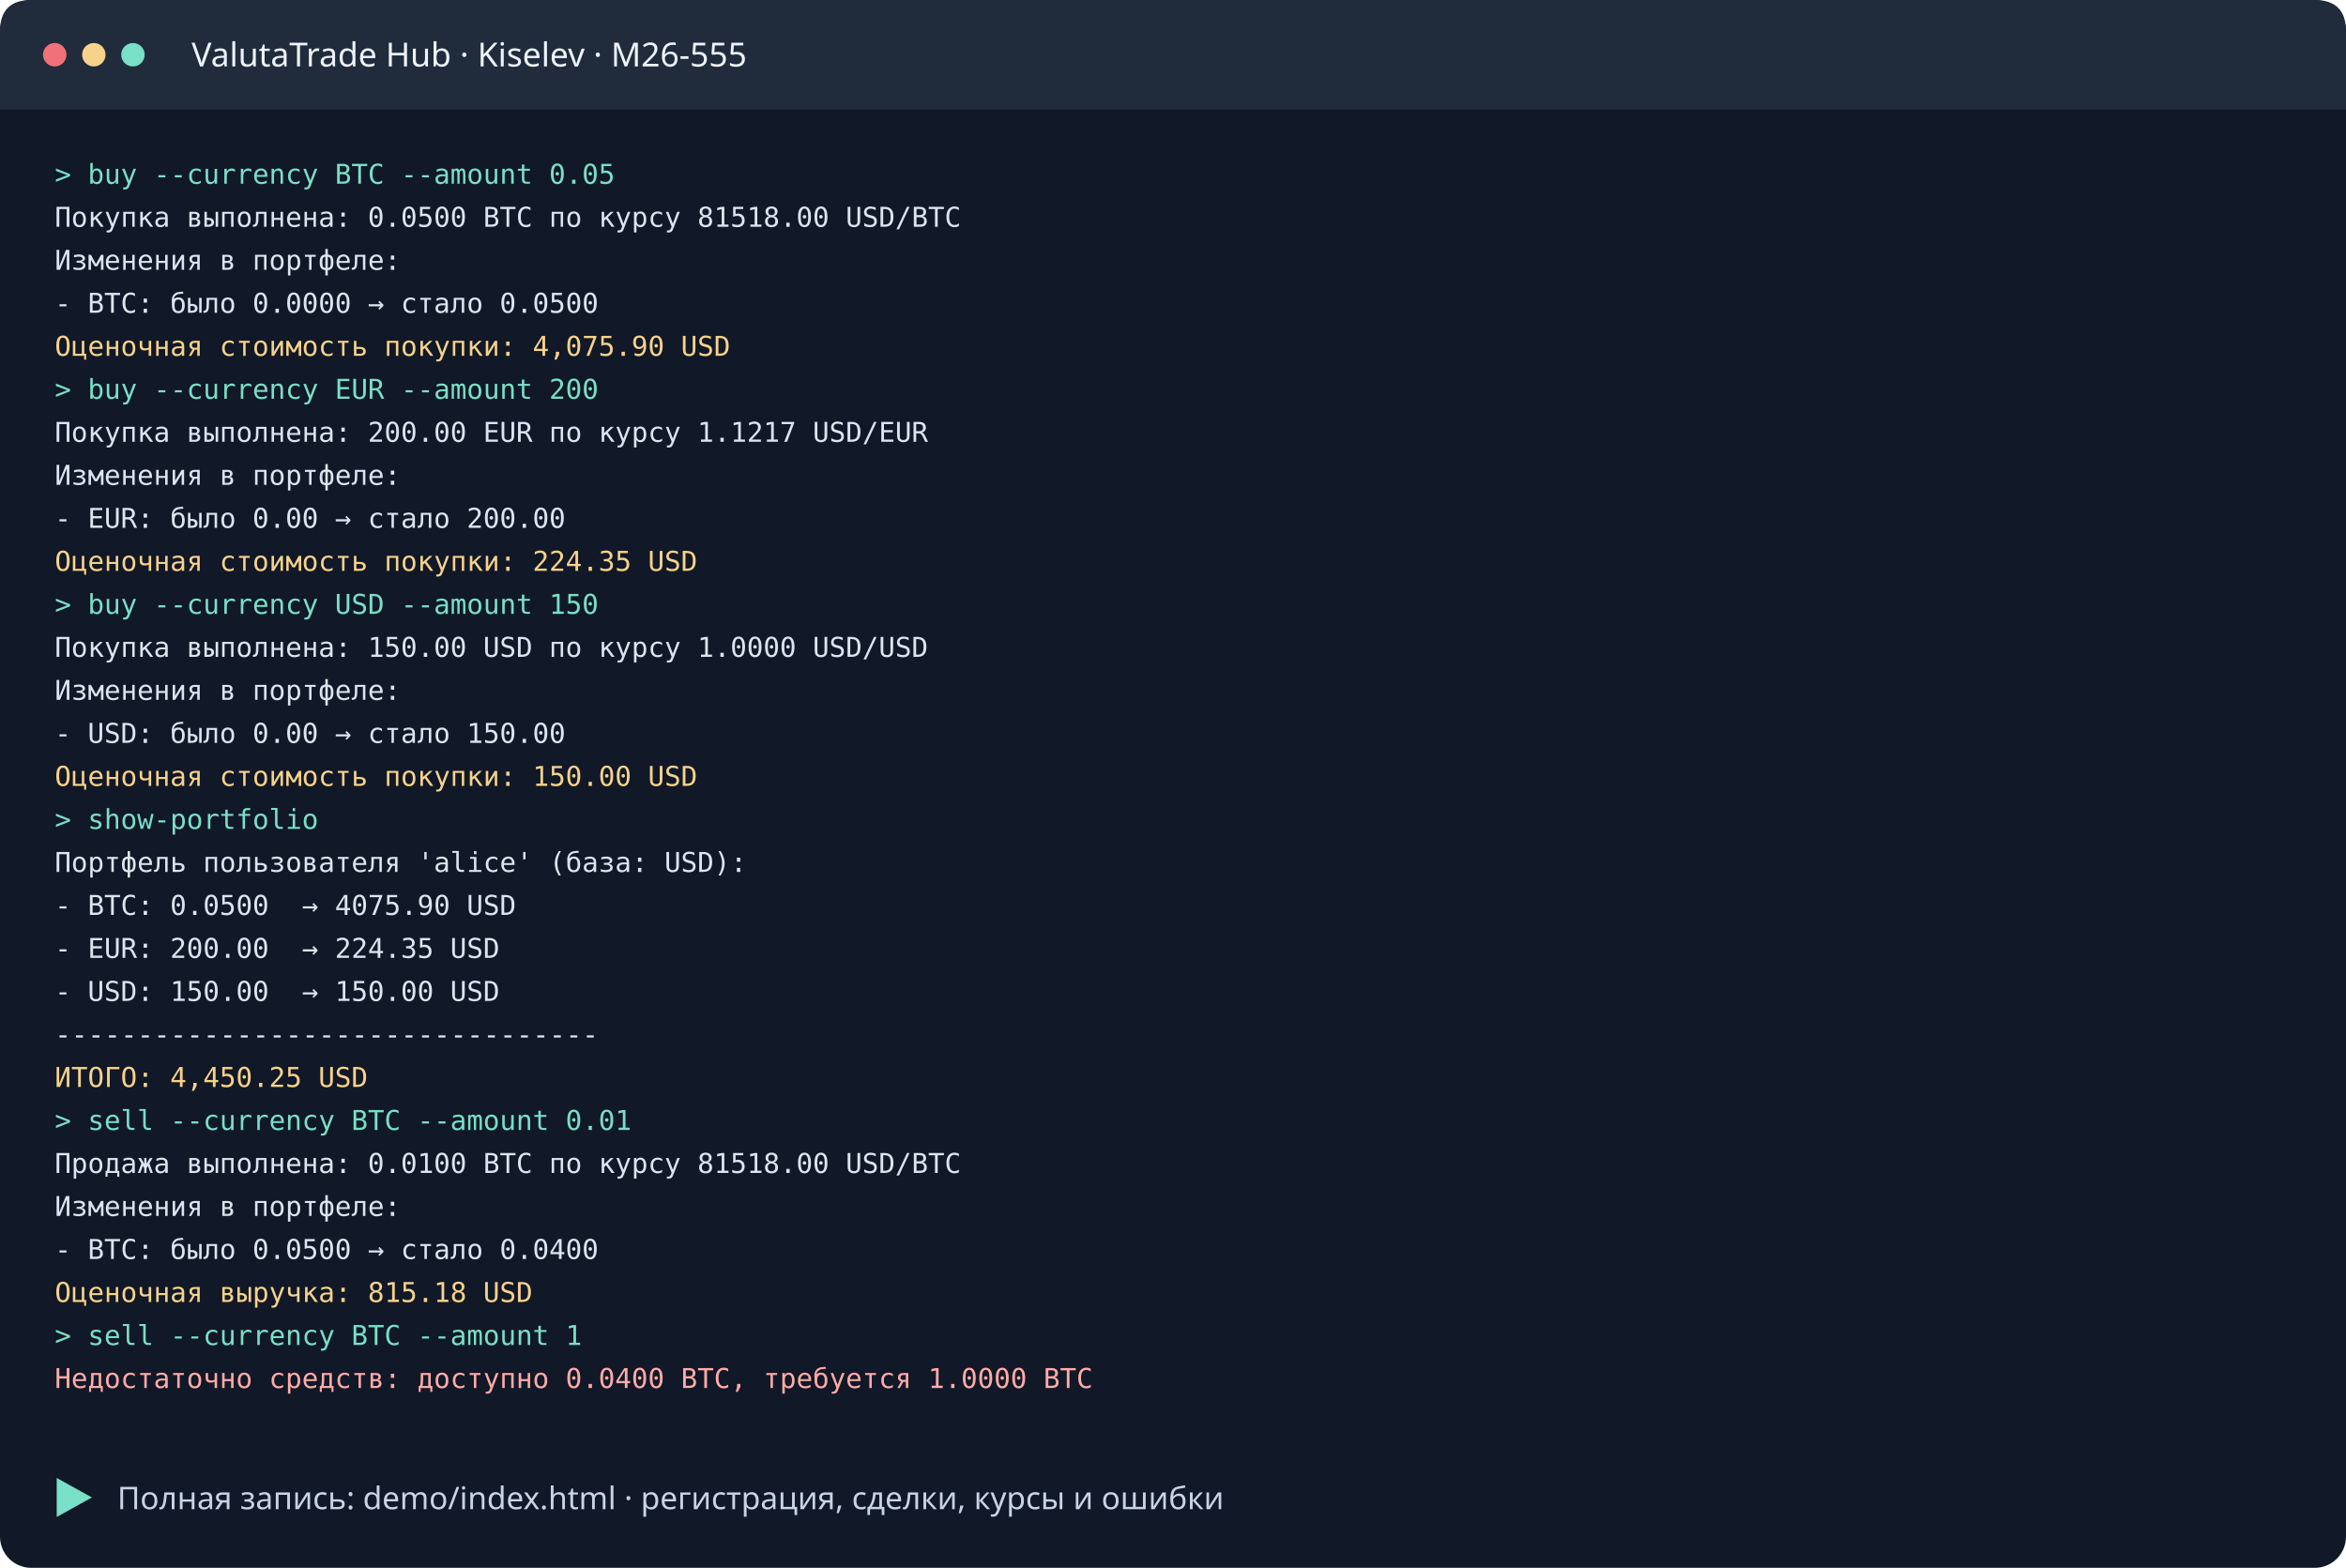
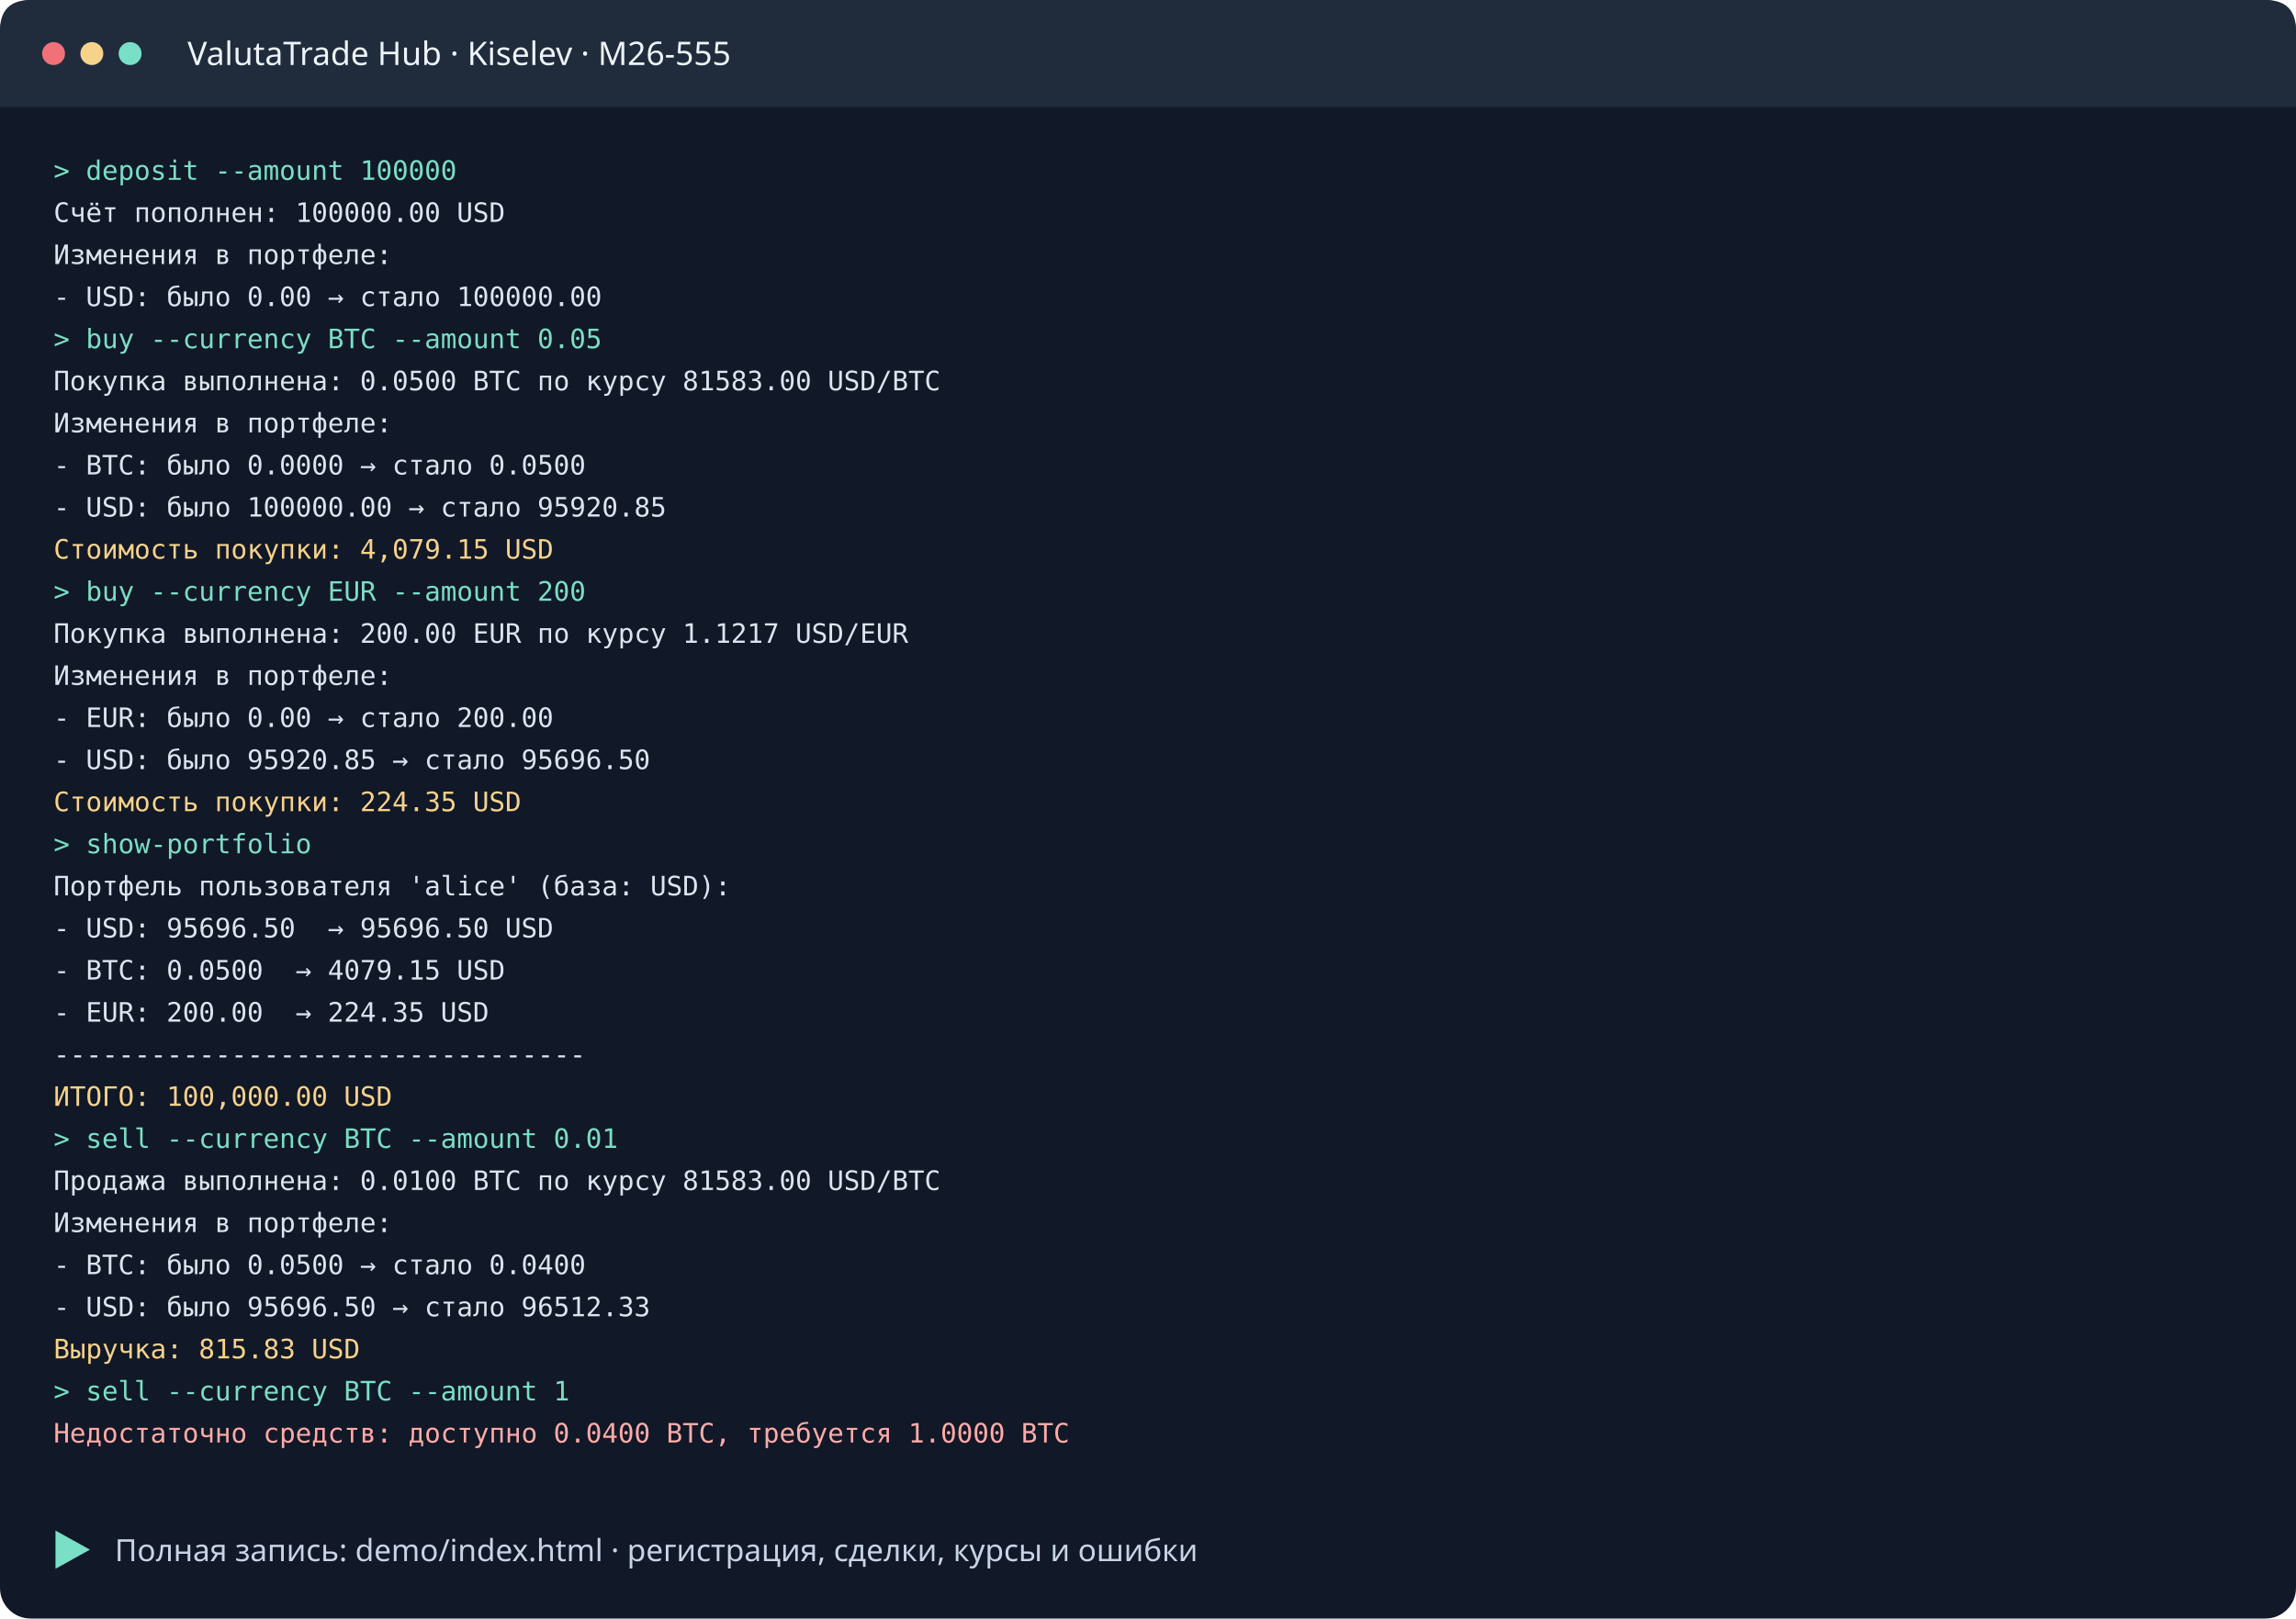
- <svg xmlns="http://www.w3.org/2000/svg" width="1200" height="802" viewBox="0 0 1200 802" role="img" aria-labelledby="title description">
-   <rect width="1200" height="802" rx="16" fill="#111827" />
+ <svg xmlns="http://www.w3.org/2000/svg" width="1200" height="846" viewBox="0 0 1200 846" role="img" aria-labelledby="title description">
+   <rect width="1200" height="846" rx="16" fill="#111827" />
  <path d="M16 0H1184Q1200 0 1200 16V56H0V16Q0 0 16 0" fill="#202c3c" />
  <circle cx="28" cy="28" r="6" fill="#f07178" />
  <circle cx="48" cy="28" r="6" fill="#f6d28b" />
  <circle cx="68" cy="28" r="6" fill="#79dfc6" />
  <text x="98" y="34" font-family="sans-serif" font-size="17" fill="#eef4ff">
ValutaTrade Hub · Kiselev · М26-555</text>
  <g font-family="Consolas, 'DejaVu Sans Mono', monospace" font-size="14" xml:space="preserve">
-     <text x="28" y="94" fill="#79dfc6">&gt; buy --currency BTC --amount 0.05</text>
-     <text x="28" y="116" fill="#dce4ef">Покупка выполнена: 0.0500 BTC по курсу 81518.00 USD/BTC</text>
+     <text x="28" y="94" fill="#79dfc6">&gt; deposit --amount 100000</text>
+     <text x="28" y="116" fill="#dce4ef">Счёт пополнен: 100000.00 USD</text>
    <text x="28" y="138" fill="#dce4ef">Изменения в портфеле:</text>
-     <text x="28" y="160" fill="#dce4ef">- BTC: было 0.0000 → стало 0.0500</text>
-     <text x="28" y="182" fill="#f6d28b">Оценочная стоимость покупки: 4,075.90 USD</text>
-     <text x="28" y="204" fill="#79dfc6">&gt; buy --currency EUR --amount 200</text>
-     <text x="28" y="226" fill="#dce4ef">Покупка выполнена: 200.00 EUR по курсу 1.1217 USD/EUR</text>
-     <text x="28" y="248" fill="#dce4ef">Изменения в портфеле:</text>
-     <text x="28" y="270" fill="#dce4ef">- EUR: было 0.00 → стало 200.00</text>
-     <text x="28" y="292" fill="#f6d28b">Оценочная стоимость покупки: 224.35 USD</text>
-     <text x="28" y="314" fill="#79dfc6">&gt; buy --currency USD --amount 150</text>
-     <text x="28" y="336" fill="#dce4ef">Покупка выполнена: 150.00 USD по курсу 1.0000 USD/USD</text>
+     <text x="28" y="160" fill="#dce4ef">- USD: было 0.00 → стало 100000.00</text>
+     <text x="28" y="182" fill="#79dfc6">&gt; buy --currency BTC --amount 0.05</text>
+     <text x="28" y="204" fill="#dce4ef">Покупка выполнена: 0.0500 BTC по курсу 81583.00 USD/BTC</text>
+     <text x="28" y="226" fill="#dce4ef">Изменения в портфеле:</text>
+     <text x="28" y="248" fill="#dce4ef">- BTC: было 0.0000 → стало 0.0500</text>
+     <text x="28" y="270" fill="#dce4ef">- USD: было 100000.00 → стало 95920.85</text>
+     <text x="28" y="292" fill="#f6d28b">Стоимость покупки: 4,079.15 USD</text>
+     <text x="28" y="314" fill="#79dfc6">&gt; buy --currency EUR --amount 200</text>
+     <text x="28" y="336" fill="#dce4ef">Покупка выполнена: 200.00 EUR по курсу 1.1217 USD/EUR</text>
    <text x="28" y="358" fill="#dce4ef">Изменения в портфеле:</text>
-     <text x="28" y="380" fill="#dce4ef">- USD: было 0.00 → стало 150.00</text>
-     <text x="28" y="402" fill="#f6d28b">Оценочная стоимость покупки: 150.00 USD</text>
-     <text x="28" y="424" fill="#79dfc6">&gt; show-portfolio</text>
-     <text x="28" y="446" fill="#dce4ef">Портфель пользователя 'alice' (база: USD):</text>
-     <text x="28" y="468" fill="#dce4ef">- BTC: 0.0500  → 4075.90 USD</text>
-     <text x="28" y="490" fill="#dce4ef">- EUR: 200.00  → 224.35 USD</text>
-     <text x="28" y="512" fill="#dce4ef">- USD: 150.00  → 150.00 USD</text>
-     <text x="28" y="534" fill="#dce4ef">---------------------------------</text>
-     <text x="28" y="556" fill="#f6d28b">ИТОГО: 4,450.25 USD</text>
-     <text x="28" y="578" fill="#79dfc6">&gt; sell --currency BTC --amount 0.01</text>
-     <text x="28" y="600" fill="#dce4ef">Продажа выполнена: 0.0100 BTC по курсу 81518.00 USD/BTC</text>
-     <text x="28" y="622" fill="#dce4ef">Изменения в портфеле:</text>
-     <text x="28" y="644" fill="#dce4ef">- BTC: было 0.0500 → стало 0.0400</text>
-     <text x="28" y="666" fill="#f6d28b">Оценочная выручка: 815.18 USD</text>
-     <text x="28" y="688" fill="#79dfc6">&gt; sell --currency BTC --amount 1</text>
-     <text x="28" y="710" fill="#ffaba8">Недостаточно средств: доступно 0.0400 BTC, требуется 1.0000 BTC</text>
+     <text x="28" y="380" fill="#dce4ef">- EUR: было 0.00 → стало 200.00</text>
+     <text x="28" y="402" fill="#dce4ef">- USD: было 95920.85 → стало 95696.50</text>
+     <text x="28" y="424" fill="#f6d28b">Стоимость покупки: 224.35 USD</text>
+     <text x="28" y="446" fill="#79dfc6">&gt; show-portfolio</text>
+     <text x="28" y="468" fill="#dce4ef">Портфель пользователя 'alice' (база: USD):</text>
+     <text x="28" y="490" fill="#dce4ef">- USD: 95696.50  → 95696.50 USD</text>
+     <text x="28" y="512" fill="#dce4ef">- BTC: 0.0500  → 4079.15 USD</text>
+     <text x="28" y="534" fill="#dce4ef">- EUR: 200.00  → 224.35 USD</text>
+     <text x="28" y="556" fill="#dce4ef">---------------------------------</text>
+     <text x="28" y="578" fill="#f6d28b">ИТОГО: 100,000.00 USD</text>
+     <text x="28" y="600" fill="#79dfc6">&gt; sell --currency BTC --amount 0.01</text>
+     <text x="28" y="622" fill="#dce4ef">Продажа выполнена: 0.0100 BTC по курсу 81583.00 USD/BTC</text>
+     <text x="28" y="644" fill="#dce4ef">Изменения в портфеле:</text>
+     <text x="28" y="666" fill="#dce4ef">- BTC: было 0.0500 → стало 0.0400</text>
+     <text x="28" y="688" fill="#dce4ef">- USD: было 95696.50 → стало 96512.33</text>
+     <text x="28" y="710" fill="#f6d28b">Выручка: 815.83 USD</text>
+     <text x="28" y="732" fill="#79dfc6">&gt; sell --currency BTC --amount 1</text>
+     <text x="28" y="754" fill="#ffaba8">Недостаточно средств: доступно 0.0400 BTC, требуется 1.0000 BTC</text>
  </g>
-   <path d="M29 756l18 10-18 10z" fill="#79dfc6" />
-   <text x="60" y="772" font-family="sans-serif" font-size="16" fill="#c8d4e5">
+   <path d="M29 800l18 10-18 10z" fill="#79dfc6" />
+   <text x="60" y="816" font-family="sans-serif" font-size="16" fill="#c8d4e5">
Полная запись: demo/index.html · регистрация, сделки, курсы и ошибки</text>
</svg>
